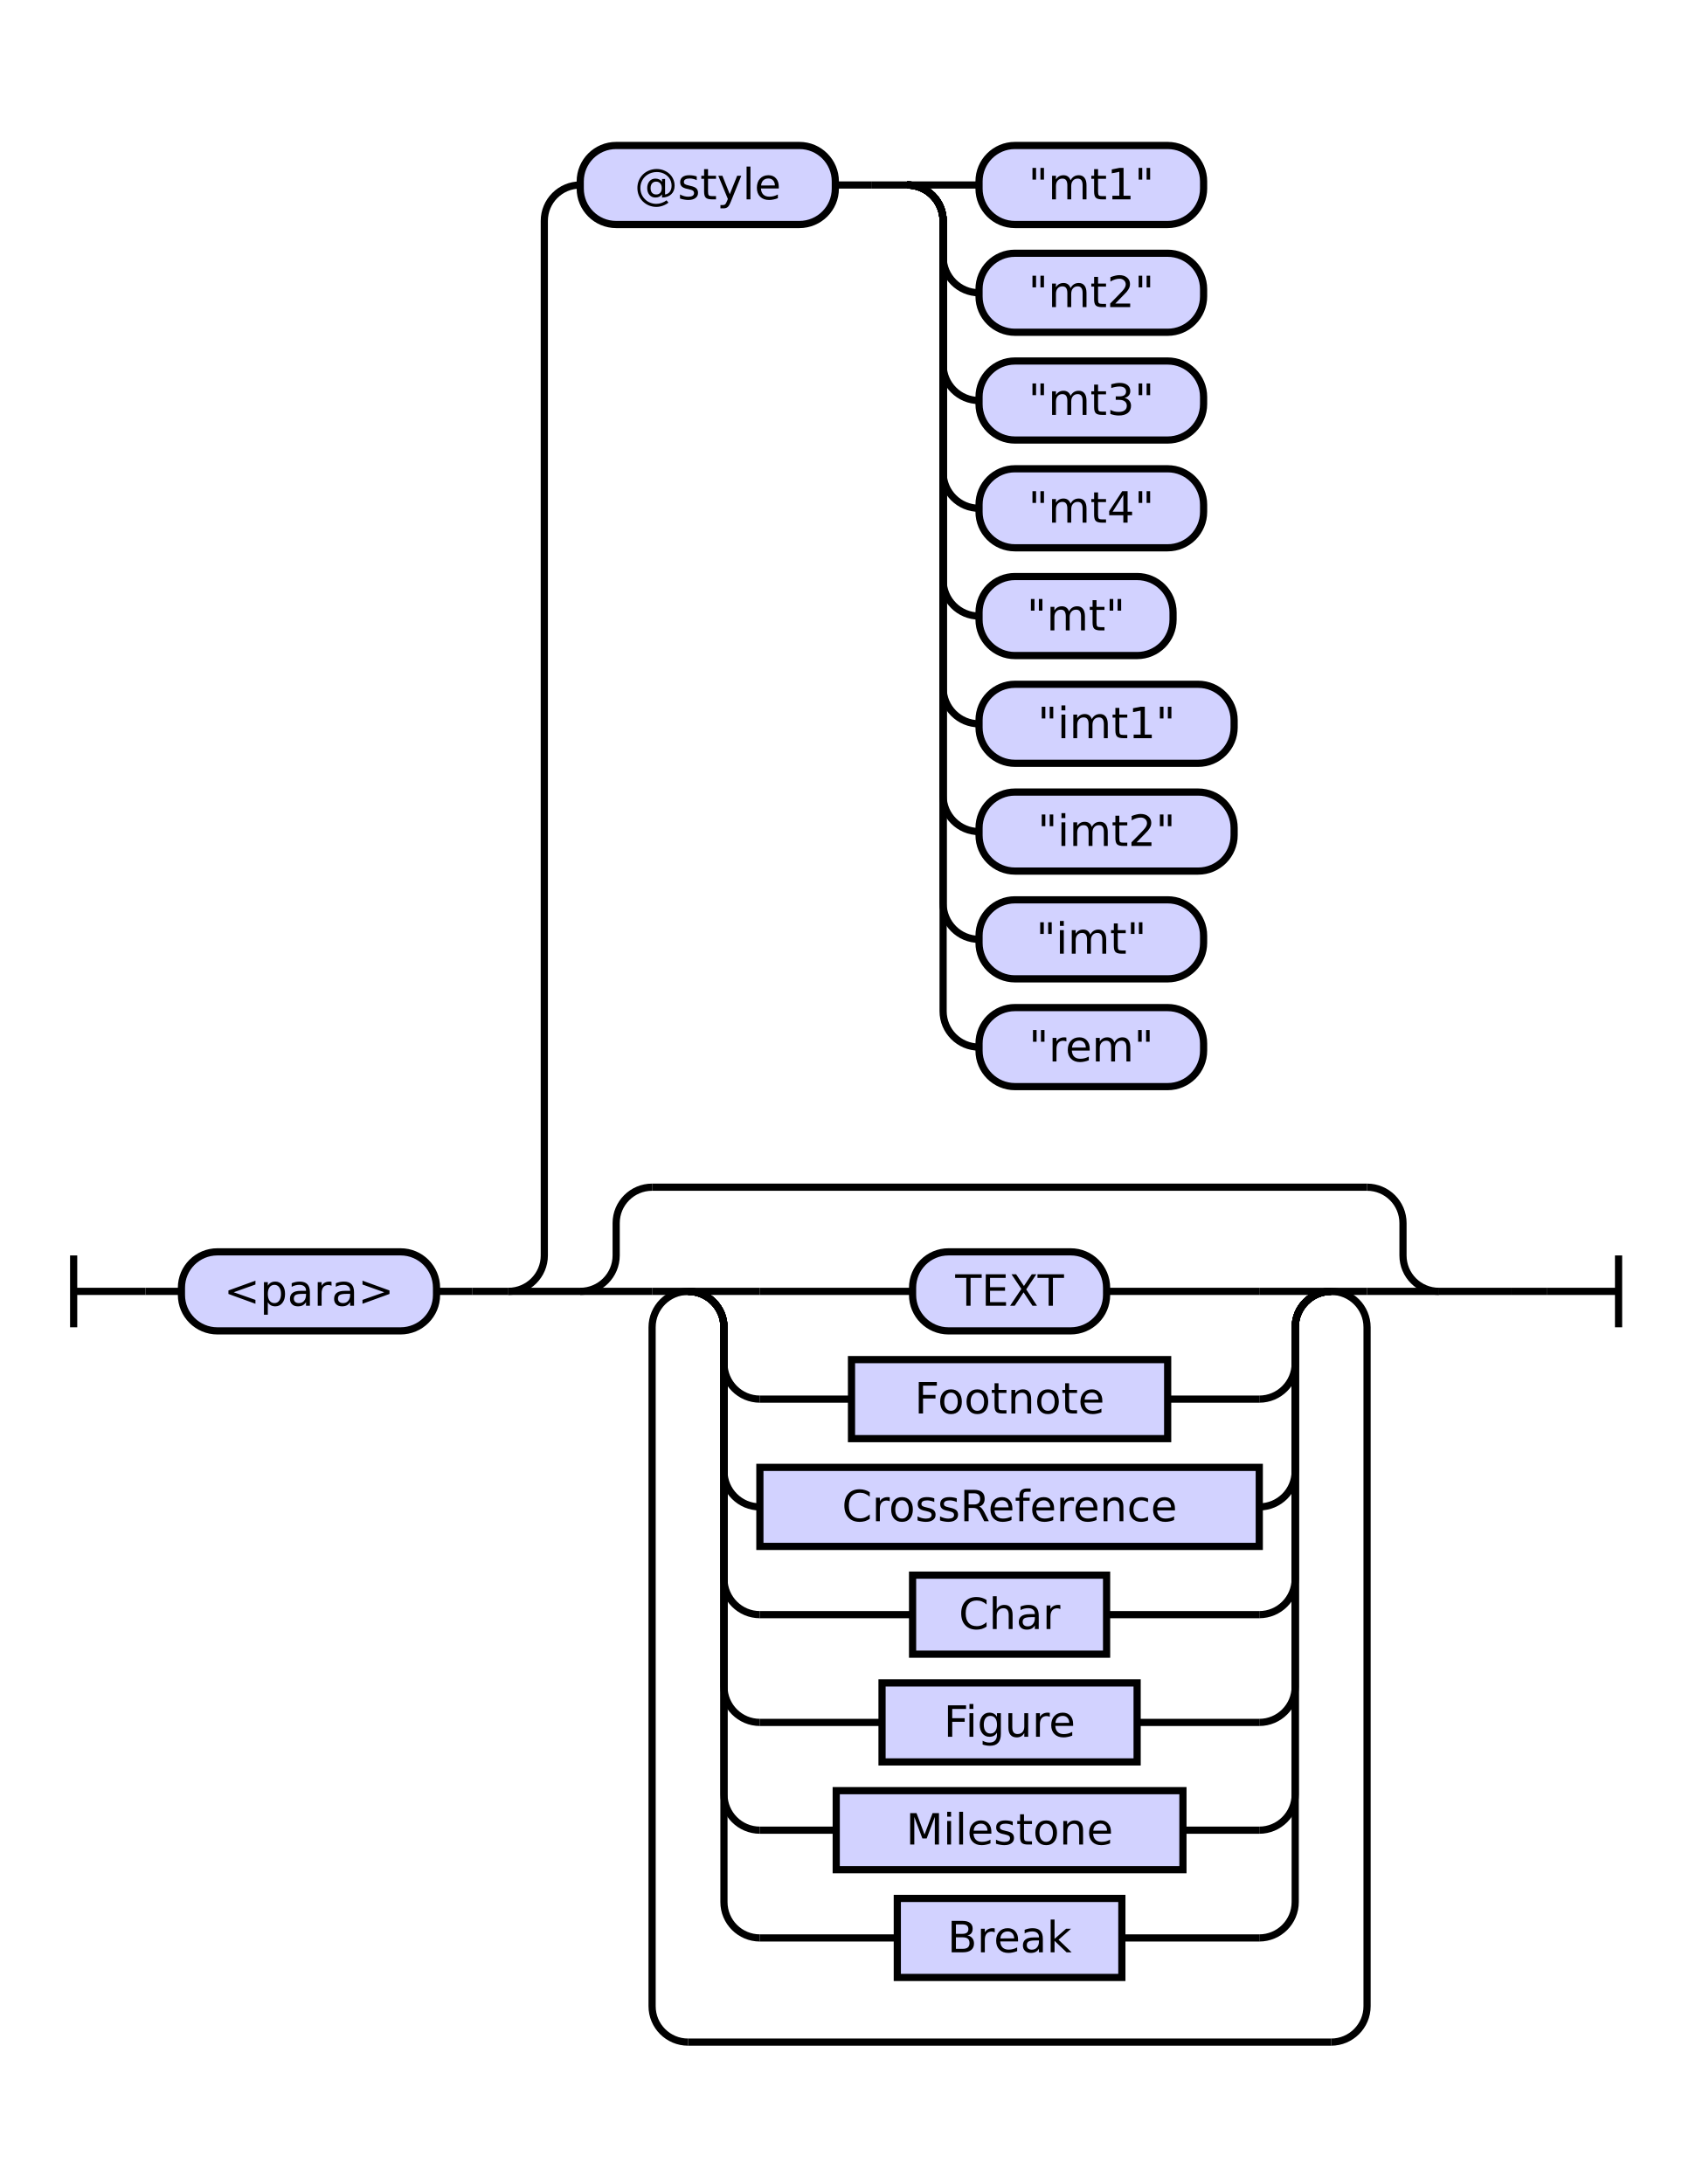
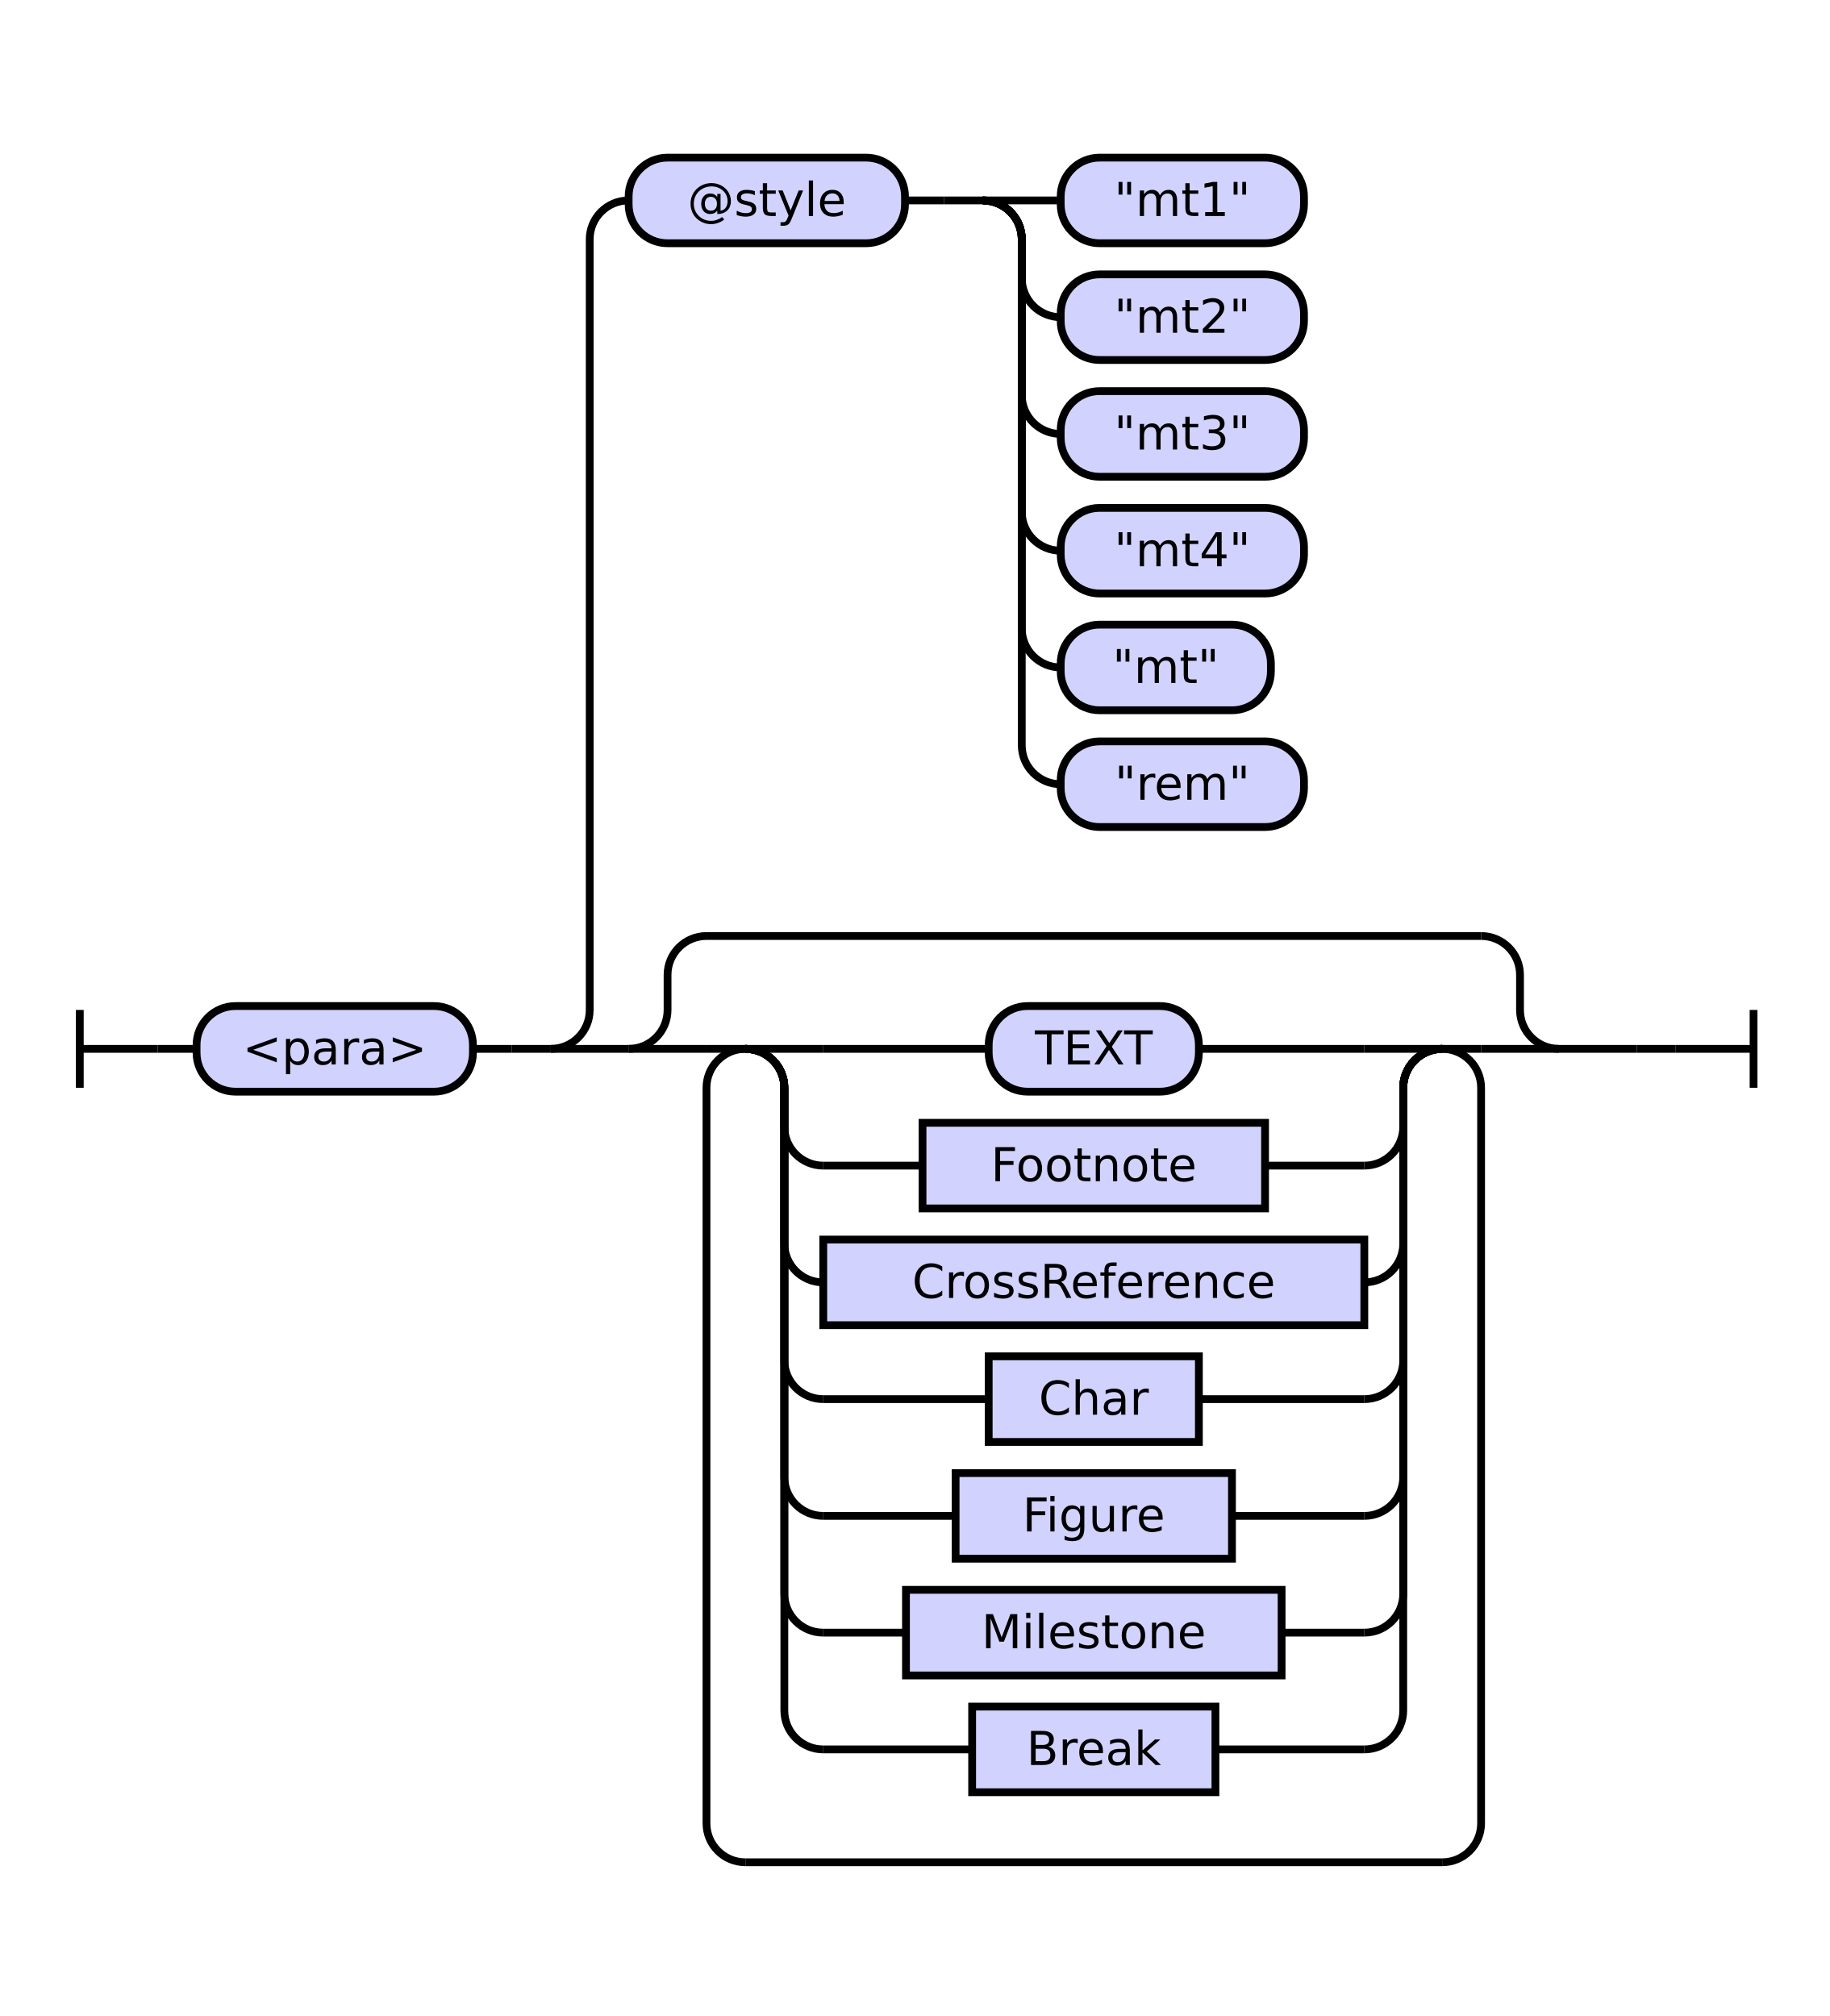
- <svg xmlns="http://www.w3.org/2000/svg" class="railroad-diagram" height="608" viewBox="0 0 470.0 608" width="470.0">
+ <svg xmlns="http://www.w3.org/2000/svg" class="railroad-diagram" height="518" viewBox="0 0 470.0 518" width="470.0">
  <g transform="translate(.5 .5)">
    <style>/*  */

    svg.railroad-diagram {
        background-color: hsl(30,20%,95%);
    }
    svg.railroad-diagram path {
        stroke-width: 2;
        stroke: black;
        fill: none;
    }
    svg.railroad-diagram text {
        font-size: 12px;
        text-anchor: middle;
        font-family: DejaVu Sans;
    }
    svg.railroad-diagram text.label {
        text-anchor:start;
    }
    svg.railroad-diagram text.comment {
        font-family: DejaVu Sans;
        font-size: 14px;
    }
    svg.railroad-diagram rect{
        stroke-width: 2;
        stroke: black;
        fill: rgb(210, 210, 255);
    }
    svg.railroad-diagram rect.group-box {
        stroke: gray;
        stroke-dasharray: 10 5;
        fill: none;
    }
    .terminal {
        font-family: DejaVu Sans;
    }
    svg.railroad-diagram g.altterminal rect {
        fill: rgb(251, 252, 207)
    }

/*  */
</style>
    <g>
-       <path d="M 20 349 v 20 m 0 -10 h 20" />
+       <path d="M 20 259 v 20 m 0 -10 h 20" />
    </g>
-     <path d="M 40 359 h 10" />
+     <path d="M 40 269 h 10" />
    <g>
-       <path d="M 50 359 h 0.0" />
-       <path d="M 420.0 359 h 0.0" />
+       <path d="M 50 269 h 0.0" />
+       <path d="M 420.0 269 h 0.0" />
      <g>
-         <path d="M 50.0 359 h 0.0" />
-         <path d="M 420.0 359 h 0.0" />
+         <path d="M 50.0 269 h 0.0" />
+         <path d="M 420.0 269 h 0.0" />
        <g class="terminal ">
-           <path d="M 50.0 359 h 0.0" />
-           <path d="M 121.0 359 h 0.0" />
-           <rect height="22" rx="10" ry="10" width="71.0" x="50.0" y="348" />
-           <text x="85.5" y="363">&lt;para&gt;</text>
+           <path d="M 50.0 269 h 0.0" />
+           <path d="M 121.0 269 h 0.0" />
+           <rect height="22" rx="10" ry="10" width="71.0" x="50.0" y="258" />
+           <text x="85.5" y="273">&lt;para&gt;</text>
        </g>
-         <path d="M 121.0 359 h 10" />
-         <path d="M 131.0 359 h 10" />
+         <path d="M 121.0 269 h 10" />
+         <path d="M 131.0 269 h 10" />
        <g>
-           <path d="M 141.0 359 h 0.0" />
-           <path d="M 420.0 359 h 0.0" />
-           <path d="M 141.0 359 a 10 10 0 0 0 10 -10 v -288 a 10 10 0 0 1 10 -10" />
+           <path d="M 141.0 269 h 0.0" />
+           <path d="M 420.0 269 h 0.0" />
+           <path d="M 141.0 269 a 10 10 0 0 0 10 -10 v -198 a 10 10 0 0 1 10 -10" />
          <g>
            <path d="M 161.0 51 h 0.0" />
-             <path d="M 363.0 51 h 0.0" />
+             <path d="M 354.5 51 h 0.0" />
            <g class="terminal ">
              <path d="M 161.0 51 h 0.0" />
              <path d="M 232.0 51 h 0.0" />
              <rect height="22" rx="10" ry="10" width="71.0" x="161.0" y="40" />
              <text x="196.5" y="55">@style</text>
            </g>
            <path d="M 232.0 51 h 10" />
            <path d="M 242.0 51 h 10" />
            <g>
              <path d="M 252.0 51 h 0.0" />
              <path d="M 252.0 51 h 20" />
              <g class="terminal ">
                <path d="M 272.0 51 h 0.0" />
                <path d="M 334.5 51 h 0.0" />
                <rect height="22" rx="10" ry="10" width="62.5" x="272.0" y="40" />
                <text x="303.25" y="55">"mt1"</text>
              </g>
              <path d="M 252.0 51 a 10 10 0 0 1 10 10 v 10 a 10 10 0 0 0 10 10" />
              <g class="terminal ">
                <path d="M 272.0 81 h 0.0" />
                <path d="M 334.5 81 h 0.0" />
                <rect height="22" rx="10" ry="10" width="62.5" x="272.0" y="70" />
                <text x="303.25" y="85">"mt2"</text>
              </g>
              <path d="M 252.0 51 a 10 10 0 0 1 10 10 v 40 a 10 10 0 0 0 10 10" />
              <g class="terminal ">
                <path d="M 272.0 111 h 0.0" />
                <path d="M 334.5 111 h 0.0" />
                <rect height="22" rx="10" ry="10" width="62.5" x="272.0" y="100" />
                <text x="303.25" y="115">"mt3"</text>
              </g>
              <path d="M 252.0 51 a 10 10 0 0 1 10 10 v 70 a 10 10 0 0 0 10 10" />
              <g class="terminal ">
                <path d="M 272.0 141 h 0.0" />
                <path d="M 334.5 141 h 0.0" />
                <rect height="22" rx="10" ry="10" width="62.5" x="272.0" y="130" />
                <text x="303.25" y="145">"mt4"</text>
              </g>
              <path d="M 252.0 51 a 10 10 0 0 1 10 10 v 100 a 10 10 0 0 0 10 10" />
              <g class="terminal ">
                <path d="M 272.0 171 h 0.0" />
                <path d="M 326.0 171 h 0.0" />
                <rect height="22" rx="10" ry="10" width="54.0" x="272.0" y="160" />
                <text x="299.0" y="175">"mt"</text>
              </g>
              <path d="M 252.0 51 a 10 10 0 0 1 10 10 v 130 a 10 10 0 0 0 10 10" />
              <g class="terminal ">
                <path d="M 272.0 201 h 0.0" />
-                 <path d="M 343.0 201 h 0.0" />
-                 <rect height="22" rx="10" ry="10" width="71.0" x="272.0" y="190" />
-                 <text x="307.5" y="205">"imt1"</text>
-               </g>
-               <path d="M 252.0 51 a 10 10 0 0 1 10 10 v 160 a 10 10 0 0 0 10 10" />
-               <g class="terminal ">
-                 <path d="M 272.0 231 h 0.0" />
-                 <path d="M 343.0 231 h 0.0" />
-                 <rect height="22" rx="10" ry="10" width="71.0" x="272.0" y="220" />
-                 <text x="307.5" y="235">"imt2"</text>
-               </g>
-               <path d="M 252.0 51 a 10 10 0 0 1 10 10 v 190 a 10 10 0 0 0 10 10" />
-               <g class="terminal ">
-                 <path d="M 272.0 261 h 0.0" />
-                 <path d="M 334.5 261 h 0.0" />
-                 <rect height="22" rx="10" ry="10" width="62.5" x="272.0" y="250" />
-                 <text x="303.25" y="265">"imt"</text>
-               </g>
-               <path d="M 252.0 51 a 10 10 0 0 1 10 10 v 220 a 10 10 0 0 0 10 10" />
-               <g class="terminal ">
-                 <path d="M 272.0 291 h 0.0" />
-                 <path d="M 334.5 291 h 0.0" />
-                 <rect height="22" rx="10" ry="10" width="62.5" x="272.0" y="280" />
-                 <text x="303.25" y="295">"rem"</text>
+                 <path d="M 334.5 201 h 0.0" />
+                 <rect height="22" rx="10" ry="10" width="62.5" x="272.0" y="190" />
+                 <text x="303.25" y="205">"rem"</text>
              </g>
            </g>
          </g>
-           <path d="M 141.0 359 h 20" />
+           <path d="M 141.0 269 h 20" />
          <g>
-             <path d="M 161.0 359 h 0.0" />
-             <path d="M 400.0 359 h 0.0" />
-             <path d="M 161.0 359 a 10 10 0 0 0 10 -10 v -9 a 10 10 0 0 1 10 -10" />
+             <path d="M 161.0 269 h 0.0" />
+             <path d="M 400.0 269 h 0.0" />
+             <path d="M 161.0 269 a 10 10 0 0 0 10 -10 v -9 a 10 10 0 0 1 10 -10" />
            <g>
-               <path d="M 181.0 330 h 199.0" />
-             </g>
-             <path d="M 380.0 330 a 10 10 0 0 1 10 10 v 9 a 10 10 0 0 0 10 10" />
-             <path d="M 161.0 359 h 20" />
+               <path d="M 181.0 240 h 199.0" />
+             </g>
+             <path d="M 380.0 240 a 10 10 0 0 1 10 10 v 9 a 10 10 0 0 0 10 10" />
+             <path d="M 161.0 269 h 20" />
            <g>
-               <path d="M 181.0 359 h 0.0" />
-               <path d="M 380.0 359 h 0.0" />
-               <path d="M 181.0 359 h 10" />
+               <path d="M 181.0 269 h 0.0" />
+               <path d="M 380.0 269 h 0.0" />
+               <path d="M 181.0 269 h 10" />
              <g>
-                 <path d="M 191.0 359 h 0.0" />
-                 <path d="M 370.0 359 h 0.0" />
-                 <path d="M 191.0 359 h 20" />
+                 <path d="M 191.0 269 h 0.0" />
+                 <path d="M 370.0 269 h 0.0" />
+                 <path d="M 191.0 269 h 20" />
                <g class="terminal ">
+                   <path d="M 211.0 269 h 42.5" />
+                   <path d="M 307.5 269 h 42.5" />
+                   <rect height="22" rx="10" ry="10" width="54.0" x="253.5" y="258" />
+                   <text x="280.5" y="273">TEXT</text>
+                 </g>
+                 <path d="M 350.0 269 h 20" />
+                 <path d="M 191.0 269 a 10 10 0 0 1 10 10 v 10 a 10 10 0 0 0 10 10" />
+                 <g class="non-terminal ">
+                   <path d="M 211.0 299 h 25.5" />
+                   <path d="M 324.5 299 h 25.5" />
+                   <rect height="22" width="88.0" x="236.5" y="288" />
+                   <text x="280.5" y="303">Footnote</text>
+                 </g>
+                 <path d="M 350.0 299 a 10 10 0 0 0 10 -10 v -10 a 10 10 0 0 1 10 -10" />
+                 <path d="M 191.0 269 a 10 10 0 0 1 10 10 v 40 a 10 10 0 0 0 10 10" />
+                 <g class="non-terminal ">
+                   <path d="M 211.0 329 h 0.0" />
+                   <path d="M 350.0 329 h 0.0" />
+                   <rect height="22" width="139.0" x="211.0" y="318" />
+                   <text x="280.5" y="333">CrossReference</text>
+                 </g>
+                 <path d="M 350.0 329 a 10 10 0 0 0 10 -10 v -40 a 10 10 0 0 1 10 -10" />
+                 <path d="M 191.0 269 a 10 10 0 0 1 10 10 v 70 a 10 10 0 0 0 10 10" />
+                 <g class="non-terminal ">
                  <path d="M 211.0 359 h 42.5" />
                  <path d="M 307.5 359 h 42.5" />
-                   <rect height="22" rx="10" ry="10" width="54.0" x="253.5" y="348" />
-                   <text x="280.5" y="363">TEXT</text>
-                 </g>
-                 <path d="M 350.0 359 h 20" />
-                 <path d="M 191.0 359 a 10 10 0 0 1 10 10 v 10 a 10 10 0 0 0 10 10" />
-                 <g class="non-terminal ">
-                   <path d="M 211.0 389 h 25.5" />
-                   <path d="M 324.5 389 h 25.5" />
-                   <rect height="22" width="88.0" x="236.5" y="378" />
-                   <text x="280.5" y="393">Footnote</text>
-                 </g>
-                 <path d="M 350.0 389 a 10 10 0 0 0 10 -10 v -10 a 10 10 0 0 1 10 -10" />
-                 <path d="M 191.0 359 a 10 10 0 0 1 10 10 v 40 a 10 10 0 0 0 10 10" />
-                 <g class="non-terminal ">
-                   <path d="M 211.0 419 h 0.0" />
-                   <path d="M 350.0 419 h 0.0" />
-                   <rect height="22" width="139.0" x="211.0" y="408" />
-                   <text x="280.5" y="423">CrossReference</text>
-                 </g>
-                 <path d="M 350.0 419 a 10 10 0 0 0 10 -10 v -40 a 10 10 0 0 1 10 -10" />
-                 <path d="M 191.0 359 a 10 10 0 0 1 10 10 v 70 a 10 10 0 0 0 10 10" />
-                 <g class="non-terminal ">
-                   <path d="M 211.0 449 h 42.5" />
-                   <path d="M 307.5 449 h 42.5" />
-                   <rect height="22" width="54.0" x="253.5" y="438" />
-                   <text x="280.5" y="453">Char</text>
-                 </g>
-                 <path d="M 350.0 449 a 10 10 0 0 0 10 -10 v -70 a 10 10 0 0 1 10 -10" />
-                 <path d="M 191.0 359 a 10 10 0 0 1 10 10 v 100 a 10 10 0 0 0 10 10" />
-                 <g class="non-terminal ">
-                   <path d="M 211.0 479 h 34.0" />
-                   <path d="M 316.0 479 h 34.0" />
-                   <rect height="22" width="71.0" x="245.0" y="468" />
-                   <text x="280.5" y="483">Figure</text>
-                 </g>
-                 <path d="M 350.0 479 a 10 10 0 0 0 10 -10 v -100 a 10 10 0 0 1 10 -10" />
-                 <path d="M 191.0 359 a 10 10 0 0 1 10 10 v 130 a 10 10 0 0 0 10 10" />
-                 <g class="non-terminal ">
-                   <path d="M 211.0 509 h 21.25" />
-                   <path d="M 328.75 509 h 21.25" />
-                   <rect height="22" width="96.5" x="232.25" y="498" />
-                   <text x="280.5" y="513">Milestone</text>
-                 </g>
-                 <path d="M 350.0 509 a 10 10 0 0 0 10 -10 v -130 a 10 10 0 0 1 10 -10" />
-                 <path d="M 191.0 359 a 10 10 0 0 1 10 10 v 160 a 10 10 0 0 0 10 10" />
-                 <g class="non-terminal ">
-                   <path d="M 211.0 539 h 38.25" />
-                   <path d="M 311.75 539 h 38.25" />
-                   <rect height="22" width="62.5" x="249.25" y="528" />
-                   <text x="280.5" y="543">Break</text>
-                 </g>
-                 <path d="M 350.0 539 a 10 10 0 0 0 10 -10 v -160 a 10 10 0 0 1 10 -10" />
-               </g>
-               <path d="M 370.0 359 h 10" />
-               <path d="M 191.0 359 a 10 10 0 0 0 -10 10 v 189 a 10 10 0 0 0 10 10" />
+                   <rect height="22" width="54.0" x="253.5" y="348" />
+                   <text x="280.5" y="363">Char</text>
+                 </g>
+                 <path d="M 350.0 359 a 10 10 0 0 0 10 -10 v -70 a 10 10 0 0 1 10 -10" />
+                 <path d="M 191.0 269 a 10 10 0 0 1 10 10 v 100 a 10 10 0 0 0 10 10" />
+                 <g class="non-terminal ">
+                   <path d="M 211.0 389 h 34.0" />
+                   <path d="M 316.0 389 h 34.0" />
+                   <rect height="22" width="71.0" x="245.0" y="378" />
+                   <text x="280.5" y="393">Figure</text>
+                 </g>
+                 <path d="M 350.0 389 a 10 10 0 0 0 10 -10 v -100 a 10 10 0 0 1 10 -10" />
+                 <path d="M 191.0 269 a 10 10 0 0 1 10 10 v 130 a 10 10 0 0 0 10 10" />
+                 <g class="non-terminal ">
+                   <path d="M 211.0 419 h 21.25" />
+                   <path d="M 328.75 419 h 21.25" />
+                   <rect height="22" width="96.5" x="232.25" y="408" />
+                   <text x="280.5" y="423">Milestone</text>
+                 </g>
+                 <path d="M 350.0 419 a 10 10 0 0 0 10 -10 v -130 a 10 10 0 0 1 10 -10" />
+                 <path d="M 191.0 269 a 10 10 0 0 1 10 10 v 160 a 10 10 0 0 0 10 10" />
+                 <g class="non-terminal ">
+                   <path d="M 211.0 449 h 38.25" />
+                   <path d="M 311.75 449 h 38.25" />
+                   <rect height="22" width="62.5" x="249.25" y="438" />
+                   <text x="280.5" y="453">Break</text>
+                 </g>
+                 <path d="M 350.0 449 a 10 10 0 0 0 10 -10 v -160 a 10 10 0 0 1 10 -10" />
+               </g>
+               <path d="M 370.0 269 h 10" />
+               <path d="M 191.0 269 a 10 10 0 0 0 -10 10 v 189 a 10 10 0 0 0 10 10" />
              <g>
-                 <path d="M 191.0 568 h 179.0" />
-               </g>
-               <path d="M 370.0 568 a 10 10 0 0 0 10 -10 v -189 a 10 10 0 0 0 -10 -10" />
-             </g>
-             <path d="M 380.0 359 h 20" />
+                 <path d="M 191.0 478 h 179.0" />
+               </g>
+               <path d="M 370.0 478 a 10 10 0 0 0 10 -10 v -189 a 10 10 0 0 0 -10 -10" />
+             </g>
+             <path d="M 380.0 269 h 20" />
          </g>
-           <path d="M 400.0 359 h 20" />
+           <path d="M 400.0 269 h 20" />
        </g>
      </g>
    </g>
-     <path d="M 420.0 359 h 10" />
-     <path d="M 430.0 359 h 20 m 0 -10 v 20" />
+     <path d="M 420.0 269 h 10" />
+     <path d="M 430.0 269 h 20 m 0 -10 v 20" />
  </g>
</svg>
